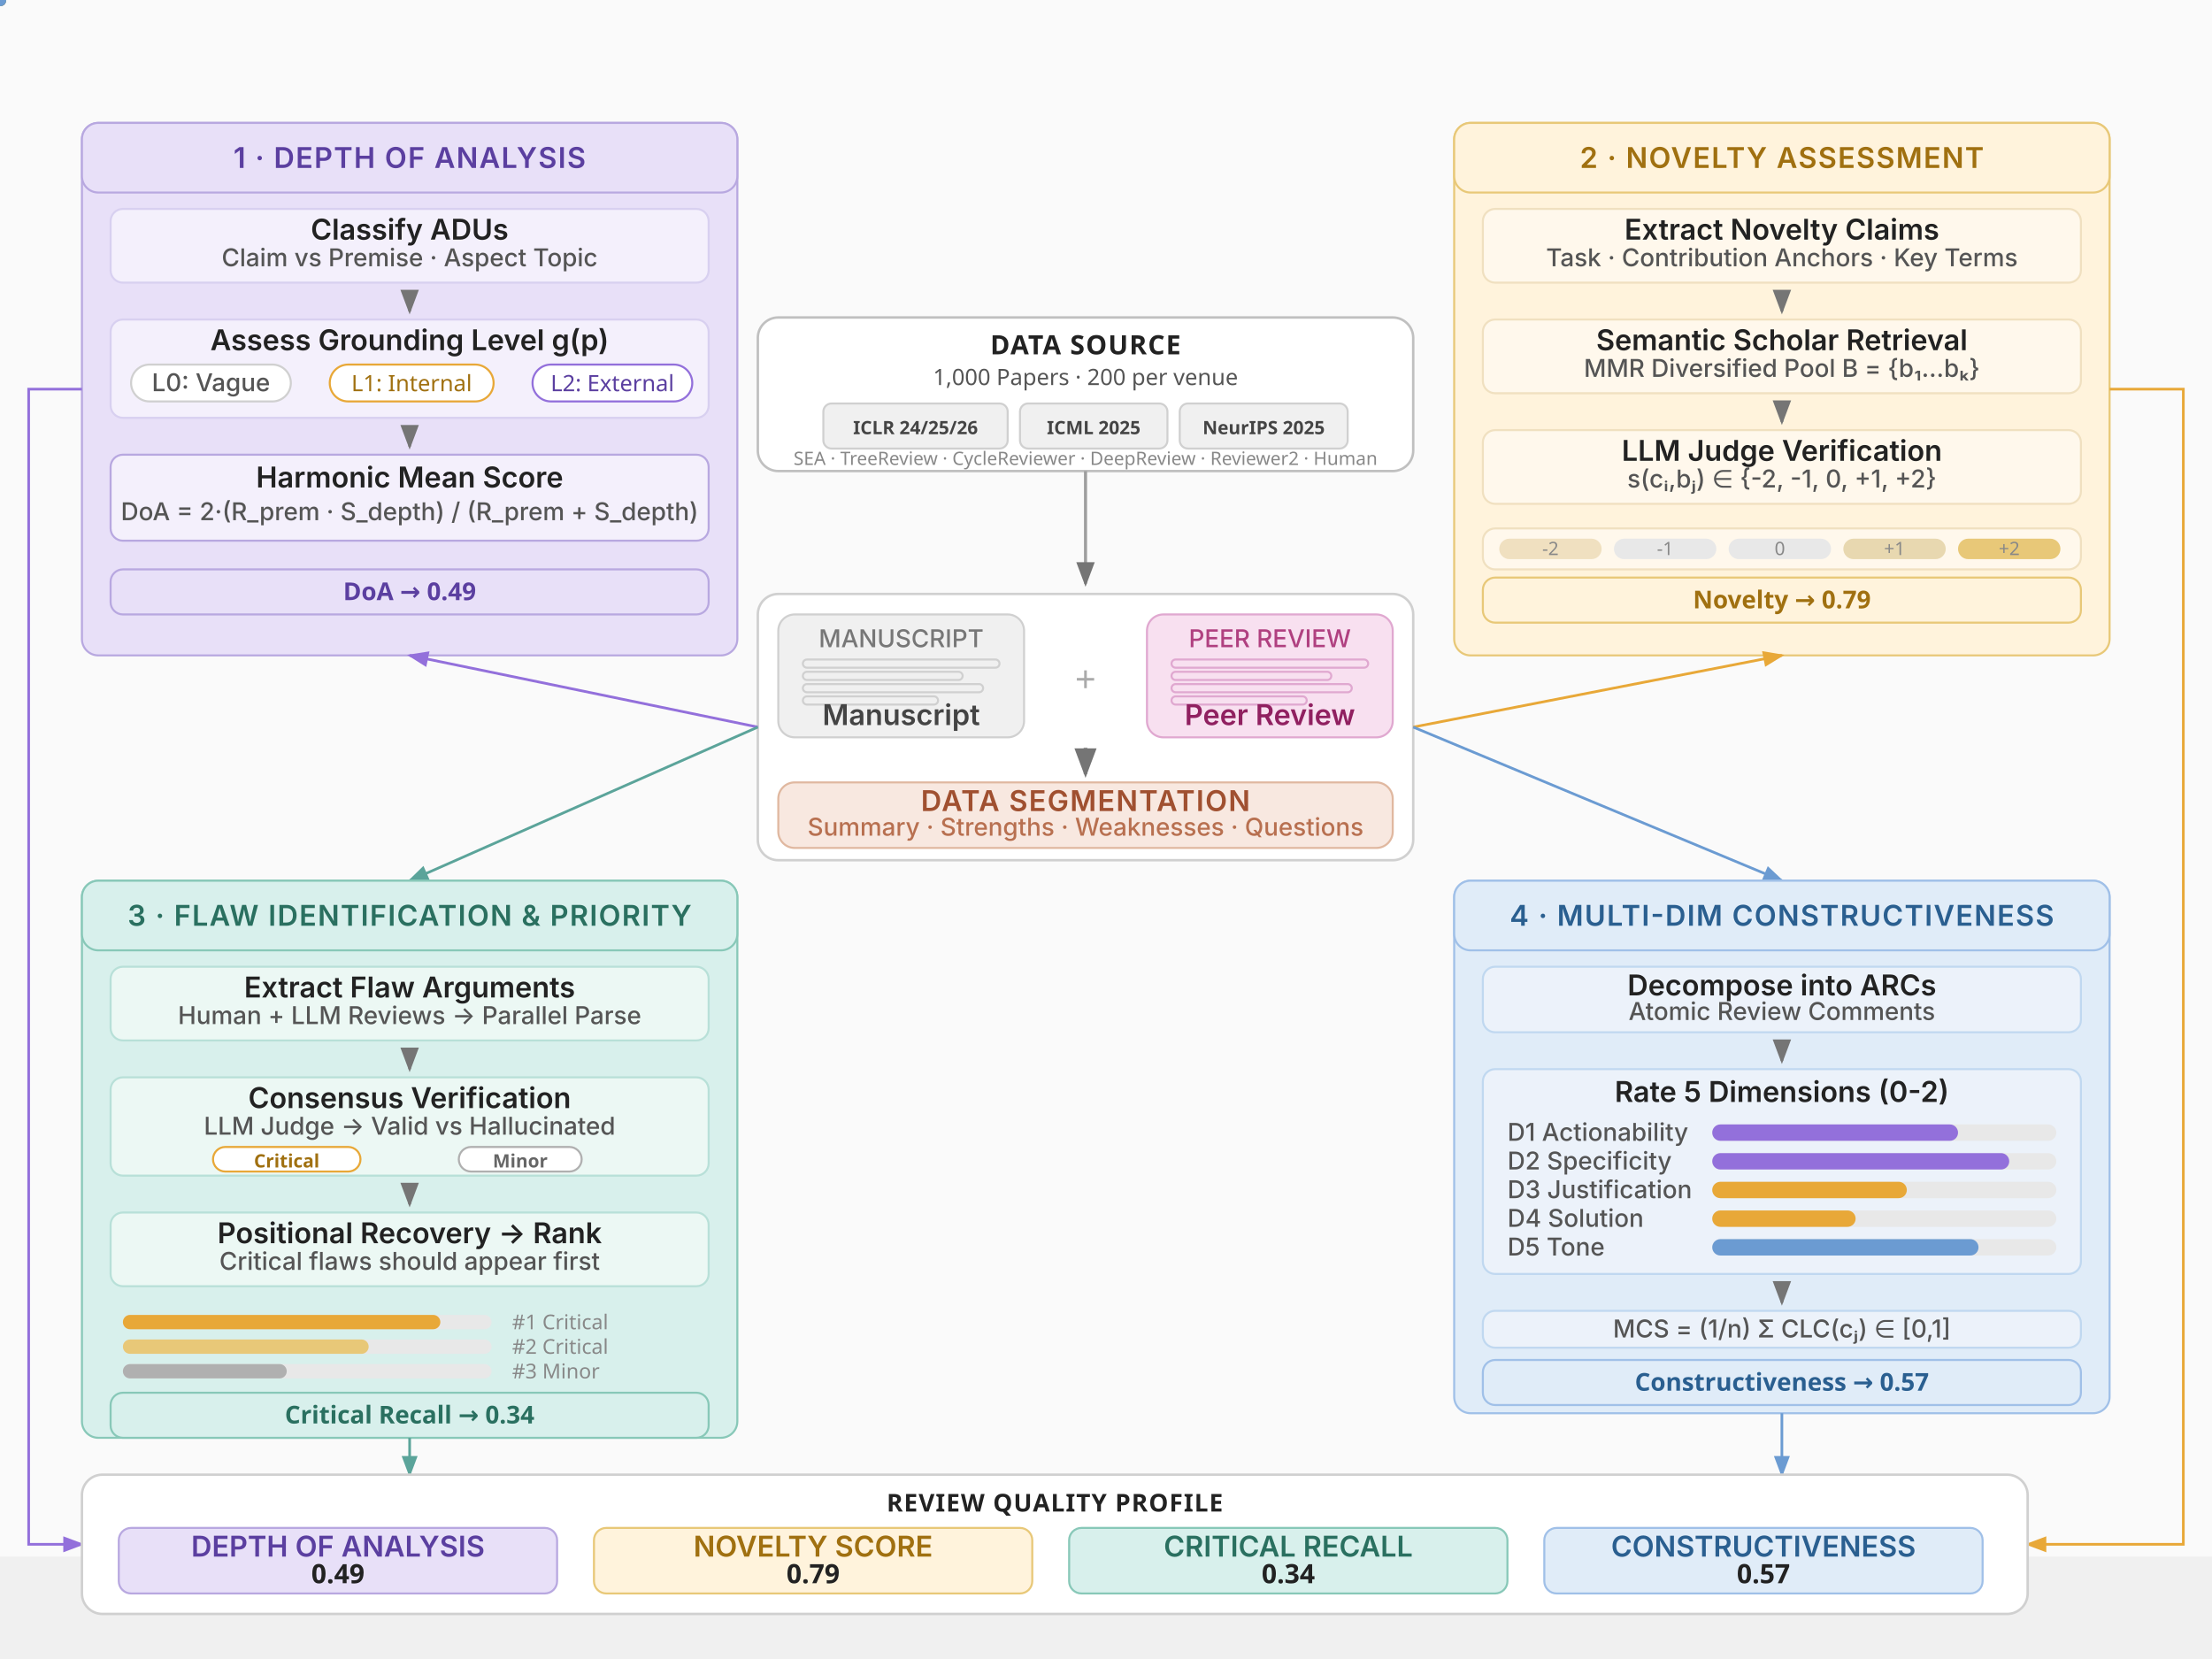
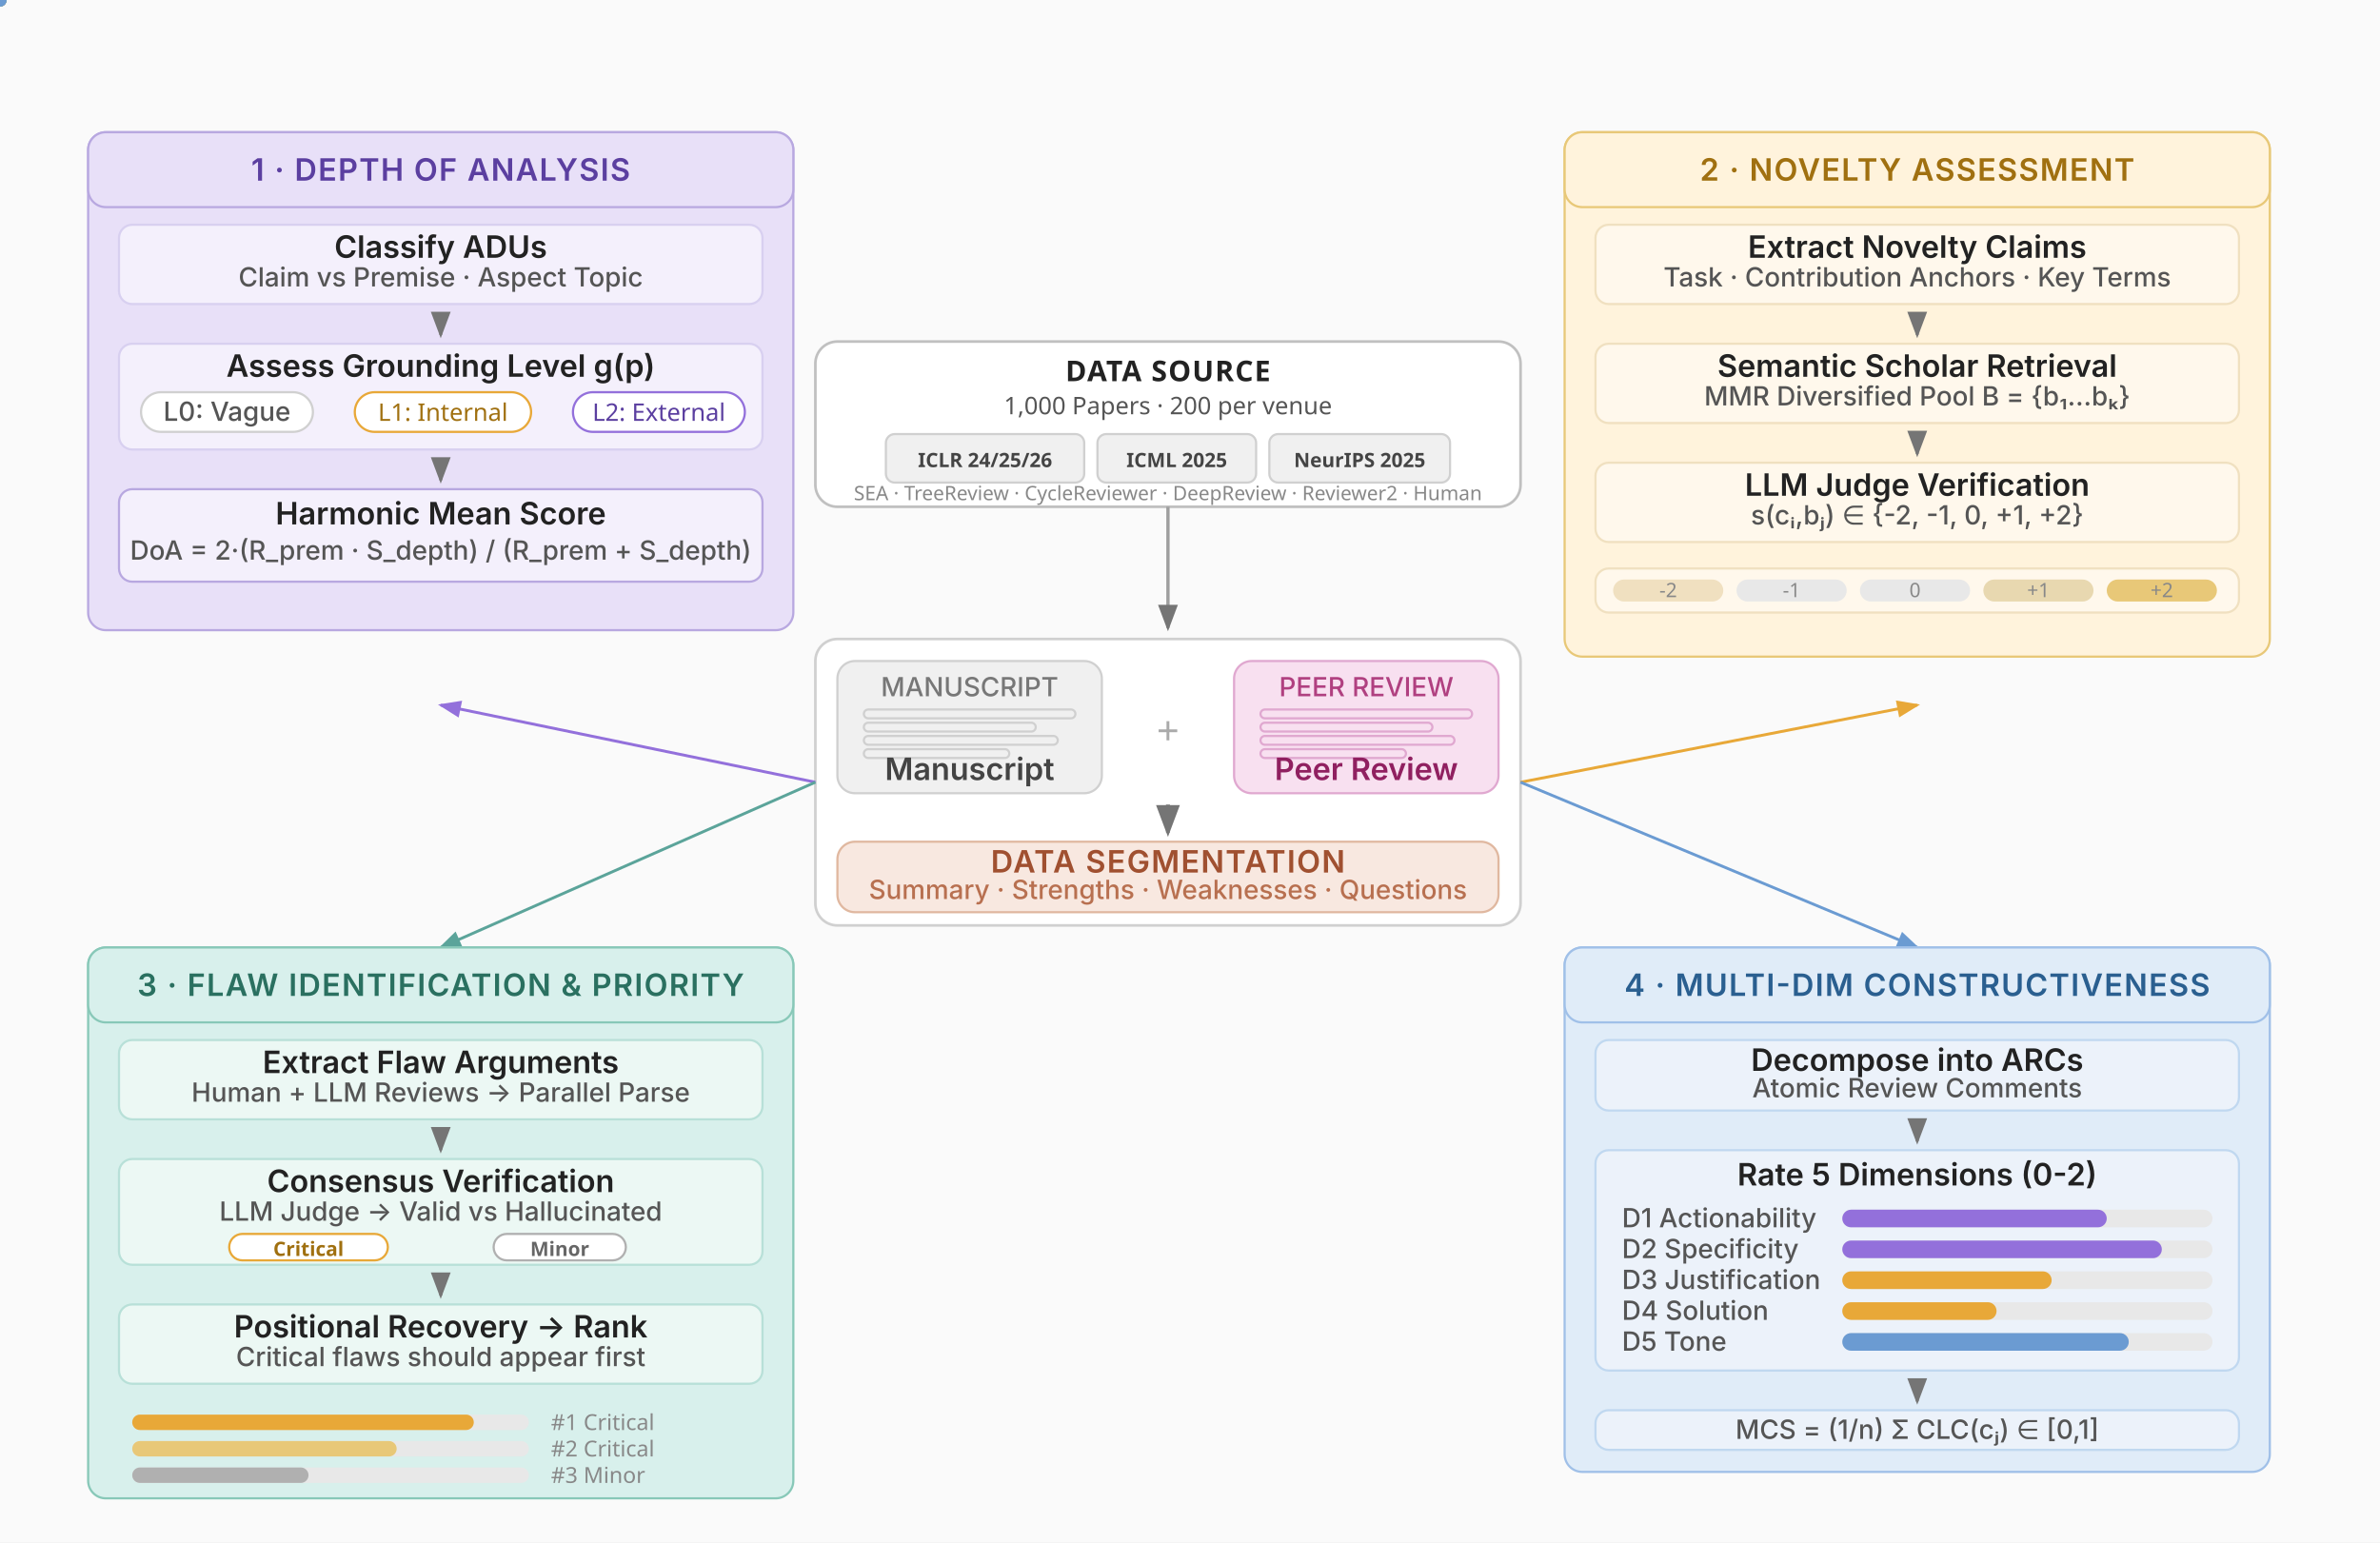
- <svg xmlns="http://www.w3.org/2000/svg" viewBox="0 0 1080 810">
+ <svg xmlns="http://www.w3.org/2000/svg" viewBox="0 0 1080 700">
  <defs>
    <marker id="arr" markerWidth="8" markerHeight="6" refX="7" refY="3" orient="auto">
      <polygon points="0 0,8 3,0 6" fill="#757575" />
    </marker>
    <marker id="arrP" markerWidth="8" markerHeight="6" refX="7" refY="3" orient="auto">
      <polygon points="0 0,8 3,0 6" fill="#9370DB" />
    </marker>
    <marker id="arrA" markerWidth="8" markerHeight="6" refX="7" refY="3" orient="auto">
      <polygon points="0 0,8 3,0 6" fill="#E8A838" />
    </marker>
    <marker id="arrT" markerWidth="8" markerHeight="6" refX="7" refY="3" orient="auto">
      <polygon points="0 0,8 3,0 6" fill="#5BA49A" />
    </marker>
    <marker id="arrB" markerWidth="8" markerHeight="6" refX="7" refY="3" orient="auto">
      <polygon points="0 0,8 3,0 6" fill="#6B9BD2" />
    </marker>
    <style>
      .t  { font-family: system-ui, -apple-system, sans-serif; font-size: 14px; fill: #333; }
      .ts { font-family: system-ui, -apple-system, sans-serif; font-size: 12px; fill: #555; font-weight: 500; }
      .th { font-family: system-ui, -apple-system, sans-serif; font-size: 14px; font-weight: 600; fill: #222; }
      .c-purple &gt; rect { fill: #E8E0F8; stroke: #B8A8E0; }
      .c-purple &gt; .th   { fill: #5B3FA0; }
      .c-purple &gt; .ts   { fill: #7E6BB8; }
      .c-amber &gt; rect  { fill: #FFF3DC; stroke: #E8C878; }
      .c-amber &gt; .th   { fill: #A07010; }
      .c-amber &gt; .ts   { fill: #B8882E; }
      .c-teal &gt; rect   { fill: #D8F0EC; stroke: #88C8B8; }
      .c-teal &gt; .th    { fill: #2A7060; }
      .c-teal &gt; .ts    { fill: #4A9080; }
      .c-blue &gt; rect   { fill: #E0ECF8; stroke: #A0C0E8; }
      .c-blue &gt; .th    { fill: #2A5F90; }
      .c-blue &gt; .ts    { fill: #4A80B0; }
      .c-coral &gt; rect  { fill: #F8E8E0; stroke: #E0B8A0; }
      .c-coral &gt; .th   { fill: #A05030; }
      .c-coral &gt; .ts   { fill: #B87050; }
      .c-gray &gt; rect   { fill: #F0F0F0; stroke: #D0D0D0; }
      .c-gray &gt; .th    { fill: #444; }
      .c-gray &gt; .ts    { fill: #777; }
      .c-pink &gt; rect   { fill: #F8E0F0; stroke: #E0A8D0; }
      .c-pink &gt; .th    { fill: #902060; }
      .c-pink &gt; .ts    { fill: #B04080; }
    </style>
  </defs>
-   <rect width="1080" height="760" fill="#FAFAFA" />
+   <rect width="1080" height="700" fill="#FAFAFA" />
  <g class="c-purple" transform="translate(40,60)">
-     <rect width="320" height="260" rx="8" />
+     <rect width="320" height="226" rx="8" />
    <rect width="320" height="34" rx="8" fill="#D8D0F0" />
    <text x="160" y="22" text-anchor="middle" class="th" letter-spacing="0.04em">1 · DEPTH OF ANALYSIS</text>
    <g transform="translate(14,42)">
      <rect width="292" height="36" rx="6" fill="#F4F0FC" stroke="#D8D0F0" />
      <text x="146" y="15" text-anchor="middle" class="th">Classify ADUs</text>
      <text x="146" y="28" text-anchor="middle" class="ts">Claim vs Premise · Aspect Topic</text>
    </g>
    <line x1="160" y1="82" x2="160" y2="92" stroke="#9E9E9E" stroke-width="1.5" marker-end="url(#arr)" />
    <g transform="translate(14,96)">
      <rect width="292" height="48" rx="6" fill="#F4F0FC" stroke="#D8D0F0" />
      <text x="146" y="15" text-anchor="middle" class="th">Assess Grounding Level g(p)</text>
      <g transform="translate(10,22)">
        <rect width="78" height="18" rx="9" fill="#fff" stroke="#D0D0D0" />
        <text x="39" y="13" text-anchor="middle" class="ts">L0: Vague</text>
      </g>
      <g transform="translate(107,22)">
        <rect width="80" height="18" rx="9" fill="#fff" stroke="#E8A838" />
        <text x="40" y="13" text-anchor="middle" fill="#A07010" font-family="system-ui, sans-serif" font-size="11">L1: Internal</text>
      </g>
      <g transform="translate(206,22)">
        <rect width="78" height="18" rx="9" fill="#fff" stroke="#9370DB" />
        <text x="39" y="13" text-anchor="middle" fill="#5B3FA0" font-family="system-ui, sans-serif" font-size="11">L2: External</text>
      </g>
    </g>
    <line x1="160" y1="148" x2="160" y2="158" stroke="#9E9E9E" stroke-width="1.5" marker-end="url(#arr)" />
    <g transform="translate(14,162)">
      <rect width="292" height="42" rx="6" fill="#F4F0FC" stroke="#B8A8E0" />
      <text x="146" y="16" text-anchor="middle" class="th">Harmonic Mean Score</text>
      <text x="146" y="32" text-anchor="middle" class="ts">DoA = 2·(R_prem · S_depth) / (R_prem + S_depth)</text>
    </g>
-     <g transform="translate(14,218)">
-       <rect width="292" height="22" rx="6" fill="#E8E0F8" stroke="#B8A8E0" />
-       <text x="146" y="15" text-anchor="middle" fill="#5B3FA0" font-family="system-ui, sans-serif" font-size="12" font-weight="600">DoA → 0.49</text>
-     </g>
  </g>
  <g class="c-amber" transform="translate(710,60)">
-     <rect width="320" height="260" rx="8" />
+     <rect width="320" height="238" rx="8" />
    <rect width="320" height="34" rx="8" fill="#F0E0C0" />
    <text x="160" y="22" text-anchor="middle" class="th" letter-spacing="0.04em">2 · NOVELTY ASSESSMENT</text>
    <g transform="translate(14,42)">
      <rect width="292" height="36" rx="6" fill="#FFF8EC" stroke="#F0E0C0" />
      <text x="146" y="15" text-anchor="middle" class="th">Extract Novelty Claims</text>
      <text x="146" y="28" text-anchor="middle" class="ts">Task · Contribution Anchors · Key Terms</text>
    </g>
    <line x1="160" y1="82" x2="160" y2="92" stroke="#9E9E9E" stroke-width="1.5" marker-end="url(#arr)" />
    <g transform="translate(14,96)">
      <rect width="292" height="36" rx="6" fill="#FFF8EC" stroke="#F0E0C0" />
      <text x="146" y="15" text-anchor="middle" class="th">Semantic Scholar Retrieval</text>
      <text x="146" y="28" text-anchor="middle" class="ts">MMR Diversified Pool B = {b₁...bₖ}</text>
    </g>
    <line x1="160" y1="136" x2="160" y2="146" stroke="#9E9E9E" stroke-width="1.5" marker-end="url(#arr)" />
    <g transform="translate(14,150)">
      <rect width="292" height="36" rx="6" fill="#FFF8EC" stroke="#F0E0C0" />
      <text x="146" y="15" text-anchor="middle" class="th">LLM Judge Verification</text>
      <text x="146" y="28" text-anchor="middle" class="ts">s(cᵢ,bⱼ) ∈ {-2, -1, 0, +1, +2}</text>
    </g>
    <g transform="translate(14,198)">
      <rect width="292" height="20" rx="6" fill="#FFF8EC" stroke="#F0E0C0" />
      <rect x="8" y="5" width="50" height="10" rx="5" fill="#F0E0C0" />
      <rect x="64" y="5" width="50" height="10" rx="5" fill="#E8E8E8" />
      <rect x="120" y="5" width="50" height="10" rx="5" fill="#E8E8E8" />
      <rect x="176" y="5" width="50" height="10" rx="5" fill="#E8D8B0" />
      <rect x="232" y="5" width="50" height="10" rx="5" fill="#E8C878" />
      <text x="33" y="13" text-anchor="middle" fill="#888" font-family="system-ui, sans-serif" font-size="9">-2</text>
      <text x="89" y="13" text-anchor="middle" fill="#888" font-family="system-ui, sans-serif" font-size="9">-1</text>
      <text x="145" y="13" text-anchor="middle" fill="#888" font-family="system-ui, sans-serif" font-size="9">0</text>
      <text x="201" y="13" text-anchor="middle" fill="#888" font-family="system-ui, sans-serif" font-size="9">+1</text>
      <text x="257" y="13" text-anchor="middle" fill="#888" font-family="system-ui, sans-serif" font-size="9">+2</text>
    </g>
-     <g transform="translate(14,222)">
-       <rect width="292" height="22" rx="6" fill="#FFF3DC" stroke="#E8C878" />
-       <text x="146" y="15" text-anchor="middle" fill="#A07010" font-family="system-ui, sans-serif" font-size="12" font-weight="600">Novelty → 0.79</text>
-     </g>
  </g>
  <g transform="translate(370,155)">
    <rect width="320" height="75" rx="10" fill="#fff" stroke="#C0C0C0" stroke-width="1.2" />
    <text x="160" y="18" text-anchor="middle" fill="#222" font-family="system-ui, sans-serif" font-size="13" font-weight="700" letter-spacing="0.04em">DATA SOURCE</text>
    <text x="160" y="33" text-anchor="middle" fill="#555" font-family="system-ui, sans-serif" font-size="11">1,000 Papers · 200 per venue</text>
    <g transform="translate(32,42)">
      <rect width="90" height="22" rx="4" fill="#F0F0F0" stroke="#D0D0D0" />
      <text x="45" y="15" text-anchor="middle" fill="#444" font-family="system-ui, sans-serif" font-size="9" font-weight="600">ICLR 24/25/26</text>
      <rect x="96" width="72" height="22" rx="4" fill="#F0F0F0" stroke="#D0D0D0" />
      <text x="132" y="15" text-anchor="middle" fill="#444" font-family="system-ui, sans-serif" font-size="9" font-weight="600">ICML 2025</text>
      <rect x="174" width="82" height="22" rx="4" fill="#F0F0F0" stroke="#D0D0D0" />
      <text x="215" y="15" text-anchor="middle" fill="#444" font-family="system-ui, sans-serif" font-size="9" font-weight="600">NeurIPS 2025</text>
    </g>
    <text x="160" y="72" text-anchor="middle" fill="#888" font-family="system-ui, sans-serif" font-size="9">SEA · TreeReview · CycleReviewer · DeepReview · Reviewer2 · Human</text>
  </g>
  <line x1="530" y1="230" x2="530" y2="285" stroke="#9E9E9E" stroke-width="1.5" marker-end="url(#arr)">
    <animate attributeName="stroke-opacity" values="0.4;1;0.4" dur="2s" repeatCount="indefinite" />
  </line>
  <g transform="translate(370,290)">
    <rect width="320" height="130" rx="10" fill="#fff" stroke="#D0D0D0" stroke-width="1.2" />
    <g class="c-gray" transform="translate(10,10)">
      <rect width="120" height="60" rx="8" />
      <text x="60" y="16" text-anchor="middle" class="ts">MANUSCRIPT</text>
      <rect x="12" y="22" width="96" height="4" rx="2" fill="#e0e0e0" />
      <rect x="12" y="28" width="78" height="4" rx="2" fill="#e0e0e0" />
      <rect x="12" y="34" width="88" height="4" rx="2" fill="#e0e0e0" />
      <rect x="12" y="40" width="66" height="4" rx="2" fill="#e0e0e0" />
      <text x="60" y="54" text-anchor="middle" class="th" font-size="11">Manuscript</text>
    </g>
    <text x="160" y="48" text-anchor="middle" fill="#aaa" font-family="system-ui, sans-serif" font-size="18" font-weight="300">+</text>
    <g class="c-pink" transform="translate(190,10)">
      <rect width="120" height="60" rx="8" />
      <text x="60" y="16" text-anchor="middle" class="ts">PEER REVIEW</text>
      <rect x="12" y="22" width="96" height="4" rx="2" fill="#E8D0E0" />
      <rect x="12" y="28" width="78" height="4" rx="2" fill="#E8D0E0" />
      <rect x="12" y="34" width="88" height="4" rx="2" fill="#E8D0E0" />
      <rect x="12" y="40" width="66" height="4" rx="2" fill="#E8D0E0" />
      <text x="60" y="54" text-anchor="middle" class="th" font-size="11">Peer Review</text>
    </g>
    <line x1="160" y1="75" x2="160" y2="88" stroke="#9E9E9E" stroke-width="1.8" marker-end="url(#arr)" />
    <g class="c-coral" transform="translate(10,92)">
      <rect width="300" height="32" rx="8" />
      <text x="150" y="14" text-anchor="middle" class="th" letter-spacing="0.04em" font-size="12">DATA SEGMENTATION</text>
      <text x="150" y="26" text-anchor="middle" class="ts" font-size="10">Summary · Strengths · Weaknesses · Questions</text>
    </g>
  </g>
  <line x1="370" y1="355" x2="200" y2="320" stroke="#9370DB" stroke-width="1.3" marker-end="url(#arrP)">
    <animate attributeName="stroke-opacity" values="0.4;1;0.4" dur="3s" repeatCount="indefinite" />
  </line>
  <circle r="3" fill="#9370DB">
    <animateMotion path="M370,355 L200,320" dur="0.8s" repeatCount="indefinite" />
  </circle>
  <line x1="690" y1="355" x2="870" y2="320" stroke="#E8A838" stroke-width="1.3" marker-end="url(#arrA)">
    <animate attributeName="stroke-opacity" values="0.4;1;0.4" dur="3s" begin="0.5s" repeatCount="indefinite" />
  </line>
  <circle r="3" fill="#E8A838">
    <animateMotion path="M690,355 L870,320" dur="0.8s" begin="0.5s" repeatCount="indefinite" />
  </circle>
  <line x1="370" y1="355" x2="200" y2="430" stroke="#5BA49A" stroke-width="1.3" marker-end="url(#arrT)">
    <animate attributeName="stroke-opacity" values="0.4;1;0.4" dur="3s" begin="1s" repeatCount="indefinite" />
  </line>
  <circle r="3" fill="#5BA49A">
    <animateMotion path="M370,355 L200,430" dur="0.8s" begin="1s" repeatCount="indefinite" />
  </circle>
  <line x1="690" y1="355" x2="870" y2="430" stroke="#6B9BD2" stroke-width="1.3" marker-end="url(#arrB)">
    <animate attributeName="stroke-opacity" values="0.4;1;0.4" dur="3s" begin="1.5s" repeatCount="indefinite" />
  </line>
  <circle r="3" fill="#6B9BD2">
    <animateMotion path="M690,355 L870,430" dur="0.8s" begin="1.5s" repeatCount="indefinite" />
  </circle>
  <g class="c-teal" transform="translate(40,430)">
-     <rect width="320" height="272" rx="8" />
+     <rect width="320" height="250" rx="8" />
    <rect width="320" height="34" rx="8" fill="#B8E0D8" />
    <text x="160" y="22" text-anchor="middle" class="th" letter-spacing="0.04em">3 · FLAW IDENTIFICATION &amp; PRIORITY</text>
    <g transform="translate(14,42)">
      <rect width="292" height="36" rx="6" fill="#ECF8F4" stroke="#B8E0D8" />
      <text x="146" y="15" text-anchor="middle" class="th">Extract Flaw Arguments</text>
      <text x="146" y="28" text-anchor="middle" class="ts">Human + LLM Reviews → Parallel Parse</text>
    </g>
    <line x1="160" y1="82" x2="160" y2="92" stroke="#9E9E9E" stroke-width="1.5" marker-end="url(#arr)" />
    <g transform="translate(14,96)">
      <rect width="292" height="48" rx="6" fill="#ECF8F4" stroke="#B8E0D8" />
      <text x="146" y="15" text-anchor="middle" class="th">Consensus Verification</text>
      <text x="146" y="28" text-anchor="middle" class="ts">LLM Judge → Valid vs Hallucinated</text>
      <g transform="translate(50,34)">
        <rect width="72" height="12" rx="6" fill="#fff" stroke="#E8A838" />
        <text x="36" y="10" text-anchor="middle" fill="#A07010" font-family="system-ui, sans-serif" font-size="9" font-weight="600">Critical</text>
      </g>
      <g transform="translate(170,34)">
        <rect width="60" height="12" rx="6" fill="#fff" stroke="#B0B0B0" />
        <text x="30" y="10" text-anchor="middle" fill="#666" font-family="system-ui, sans-serif" font-size="9" font-weight="600">Minor</text>
      </g>
    </g>
    <line x1="160" y1="148" x2="160" y2="158" stroke="#9E9E9E" stroke-width="1.5" marker-end="url(#arr)" />
    <g transform="translate(14,162)">
      <rect width="292" height="36" rx="6" fill="#ECF8F4" stroke="#B8E0D8" />
      <text x="146" y="15" text-anchor="middle" class="th">Positional Recovery → Rank</text>
      <text x="146" y="28" text-anchor="middle" class="ts">Critical flaws should appear first</text>
    </g>
    <g transform="translate(20,212)">
      <g>
        <rect width="180" height="7" rx="3.5" fill="#E8E8E8" />
        <rect width="155" height="7" rx="3.5" fill="#E8A838">
          <animate attributeName="width" values="0;155" dur="2s" fill="freeze" />
        </rect>
        <text x="190" y="7" fill="#888" font-family="system-ui, sans-serif" font-size="10">#1 Critical</text>
      </g>
      <g transform="translate(0,12)">
        <rect width="180" height="7" rx="3.5" fill="#E8E8E8" />
        <rect width="120" height="7" rx="3.5" fill="#E8C878">
          <animate attributeName="width" values="0;120" dur="2s" begin="0.3s" fill="freeze" />
        </rect>
        <text x="190" y="7" fill="#888" font-family="system-ui, sans-serif" font-size="10">#2 Critical</text>
      </g>
      <g transform="translate(0,24)">
        <rect width="180" height="7" rx="3.5" fill="#E8E8E8" />
        <rect width="80" height="7" rx="3.5" fill="#B0B0B0">
          <animate attributeName="width" values="0;80" dur="2s" begin="0.6s" fill="freeze" />
        </rect>
        <text x="190" y="7" fill="#888" font-family="system-ui, sans-serif" font-size="10">#3 Minor</text>
      </g>
    </g>
-     <g transform="translate(14,250)">
-       <rect width="292" height="22" rx="6" fill="#D8F0EC" stroke="#88C8B8" />
-       <text x="146" y="15" text-anchor="middle" fill="#2A7060" font-family="system-ui, sans-serif" font-size="12" font-weight="600">Critical Recall → 0.34</text>
-     </g>
  </g>
  <g class="c-blue" transform="translate(710,430)">
-     <rect width="320" height="260" rx="8" />
+     <rect width="320" height="238" rx="8" />
    <rect width="320" height="34" rx="8" fill="#C0D8F0" />
    <text x="160" y="22" text-anchor="middle" class="th" letter-spacing="0.04em">4 · MULTI-DIM CONSTRUCTIVENESS</text>
    <g transform="translate(14,42)">
      <rect width="292" height="32" rx="6" fill="#ECF2FA" stroke="#C0D8F0" />
      <text x="146" y="14" text-anchor="middle" class="th">Decompose into ARCs</text>
      <text x="146" y="26" text-anchor="middle" class="ts">Atomic Review Comments</text>
    </g>
    <line x1="160" y1="78" x2="160" y2="88" stroke="#9E9E9E" stroke-width="1.5" marker-end="url(#arr)" />
    <g transform="translate(14,92)">
      <rect width="292" height="100" rx="6" fill="#ECF2FA" stroke="#C0D8F0" />
      <text x="146" y="16" text-anchor="middle" class="th">Rate 5 Dimensions (0-2)</text>
      <g transform="translate(12,26)">
        <text x="0" y="9" class="ts">D1 Actionability</text>
        <rect x="100" y="1" width="168" height="8" rx="4" fill="#E8E8E8" />
        <rect x="100" y="1" width="120" height="8" rx="4" fill="#9370DB">
          <animate attributeName="width" values="0;120" dur="1.2s" fill="freeze" />
        </rect>
      </g>
      <g transform="translate(12,40)">
        <text x="0" y="9" class="ts">D2 Specificity</text>
        <rect x="100" y="1" width="168" height="8" rx="4" fill="#E8E8E8" />
        <rect x="100" y="1" width="145" height="8" rx="4" fill="#9370DB">
          <animate attributeName="width" values="0;145" dur="1.2s" begin="0.1s" fill="freeze" />
        </rect>
      </g>
      <g transform="translate(12,54)">
        <text x="0" y="9" class="ts">D3 Justification</text>
        <rect x="100" y="1" width="168" height="8" rx="4" fill="#E8E8E8" />
        <rect x="100" y="1" width="95" height="8" rx="4" fill="#E8A838">
          <animate attributeName="width" values="0;95" dur="1.2s" begin="0.2s" fill="freeze" />
        </rect>
      </g>
      <g transform="translate(12,68)">
        <text x="0" y="9" class="ts">D4 Solution</text>
        <rect x="100" y="1" width="168" height="8" rx="4" fill="#E8E8E8" />
        <rect x="100" y="1" width="70" height="8" rx="4" fill="#E8A838">
          <animate attributeName="width" values="0;70" dur="1.2s" begin="0.3s" fill="freeze" />
        </rect>
      </g>
      <g transform="translate(12,82)">
        <text x="0" y="9" class="ts">D5 Tone</text>
        <rect x="100" y="1" width="168" height="8" rx="4" fill="#E8E8E8" />
        <rect x="100" y="1" width="130" height="8" rx="4" fill="#6B9BD2">
          <animate attributeName="width" values="0;130" dur="1.2s" begin="0.4s" fill="freeze" />
        </rect>
      </g>
    </g>
    <line x1="160" y1="196" x2="160" y2="206" stroke="#9E9E9E" stroke-width="1.5" marker-end="url(#arr)" />
    <g transform="translate(14,210)">
      <rect width="292" height="18" rx="6" fill="#ECF2FA" stroke="#C0D8F0" />
      <text x="146" y="13" text-anchor="middle" class="ts">MCS = (1/n) Σ CLC(cⱼ) ∈ [0,1]</text>
    </g>
-     <g transform="translate(14,234)">
-       <rect width="292" height="22" rx="6" fill="#E0ECF8" stroke="#A0C0E8" />
-       <text x="146" y="15" text-anchor="middle" fill="#2A5F90" font-family="system-ui, sans-serif" font-size="12" font-weight="600">Constructiveness → 0.57</text>
-     </g>
-   </g>
-   <path d="M40,190 L14,190 L14,754 L40,754" stroke="#9370DB" stroke-width="1.3" fill="none" marker-end="url(#arrP)">
-     <animate attributeName="stroke-opacity" values="0.4;1;0.4" dur="3s" repeatCount="indefinite" />
-   </path>
-   <circle r="3" fill="#9370DB">
-     <animateMotion path="M40,190 L14,190 L14,754 L40,754" dur="2s" repeatCount="indefinite" />
-   </circle>
-   <path d="M1030,190 L1066,190 L1066,754 L990,754" stroke="#E8A838" stroke-width="1.3" fill="none" marker-end="url(#arrA)">
-     <animate attributeName="stroke-opacity" values="0.4;1;0.4" dur="3s" begin="0.5s" repeatCount="indefinite" />
-   </path>
-   <circle r="3" fill="#E8A838">
-     <animateMotion path="M1030,190 L1066,190 L1066,754 L990,754" dur="2s" begin="0.5s" repeatCount="indefinite" />
-   </circle>
-   <line x1="200" y1="702" x2="200" y2="720" stroke="#5BA49A" stroke-width="1.3" marker-end="url(#arrT)">
-     <animate attributeName="stroke-opacity" values="0.4;1;0.4" dur="3s" begin="1s" repeatCount="indefinite" />
-   </line>
-   <circle r="3" fill="#5BA49A">
-     <animateMotion path="M200,702 L200,720" dur="0.4s" begin="1s" repeatCount="indefinite" />
-   </circle>
-   <line x1="870" y1="690" x2="870" y2="720" stroke="#6B9BD2" stroke-width="1.3" marker-end="url(#arrB)">
-     <animate attributeName="stroke-opacity" values="0.4;1;0.4" dur="3s" begin="1.5s" repeatCount="indefinite" />
-   </line>
-   <circle r="3" fill="#6B9BD2">
-     <animateMotion path="M870,690 L870,720" dur="0.4s" begin="1.5s" repeatCount="indefinite" />
-   </circle>
-   <g transform="translate(40,720)">
-     <rect width="950" height="68" rx="10" fill="#fff" stroke="#D0D0D0" stroke-width="1.2" />
-     <text x="475" y="18" text-anchor="middle" fill="#222" font-family="system-ui, sans-serif" font-size="12" font-weight="700" letter-spacing="0.04em">REVIEW QUALITY PROFILE</text>
-     <g class="c-purple" transform="translate(18,26)">
-       <rect width="214" height="32" rx="6" />
-       <text x="107" y="14" text-anchor="middle" class="th" font-size="10">DEPTH OF ANALYSIS</text>
-       <text x="107" y="27" text-anchor="middle" fill="#222" font-family="system-ui, sans-serif" font-size="13" font-weight="700">0.49</text>
-     </g>
-     <g class="c-amber" transform="translate(250,26)">
-       <rect width="214" height="32" rx="6" />
-       <text x="107" y="14" text-anchor="middle" class="th" font-size="10">NOVELTY SCORE</text>
-       <text x="107" y="27" text-anchor="middle" fill="#222" font-family="system-ui, sans-serif" font-size="13" font-weight="700">0.79</text>
-     </g>
-     <g class="c-teal" transform="translate(482,26)">
-       <rect width="214" height="32" rx="6" />
-       <text x="107" y="14" text-anchor="middle" class="th" font-size="10">CRITICAL RECALL</text>
-       <text x="107" y="27" text-anchor="middle" fill="#222" font-family="system-ui, sans-serif" font-size="13" font-weight="700">0.34</text>
-     </g>
-     <g class="c-blue" transform="translate(714,26)">
-       <rect width="214" height="32" rx="6" />
-       <text x="107" y="14" text-anchor="middle" class="th" font-size="10">CONSTRUCTIVENESS</text>
-       <text x="107" y="27" text-anchor="middle" fill="#222" font-family="system-ui, sans-serif" font-size="13" font-weight="700">0.57</text>
-     </g>
  </g>
</svg>
